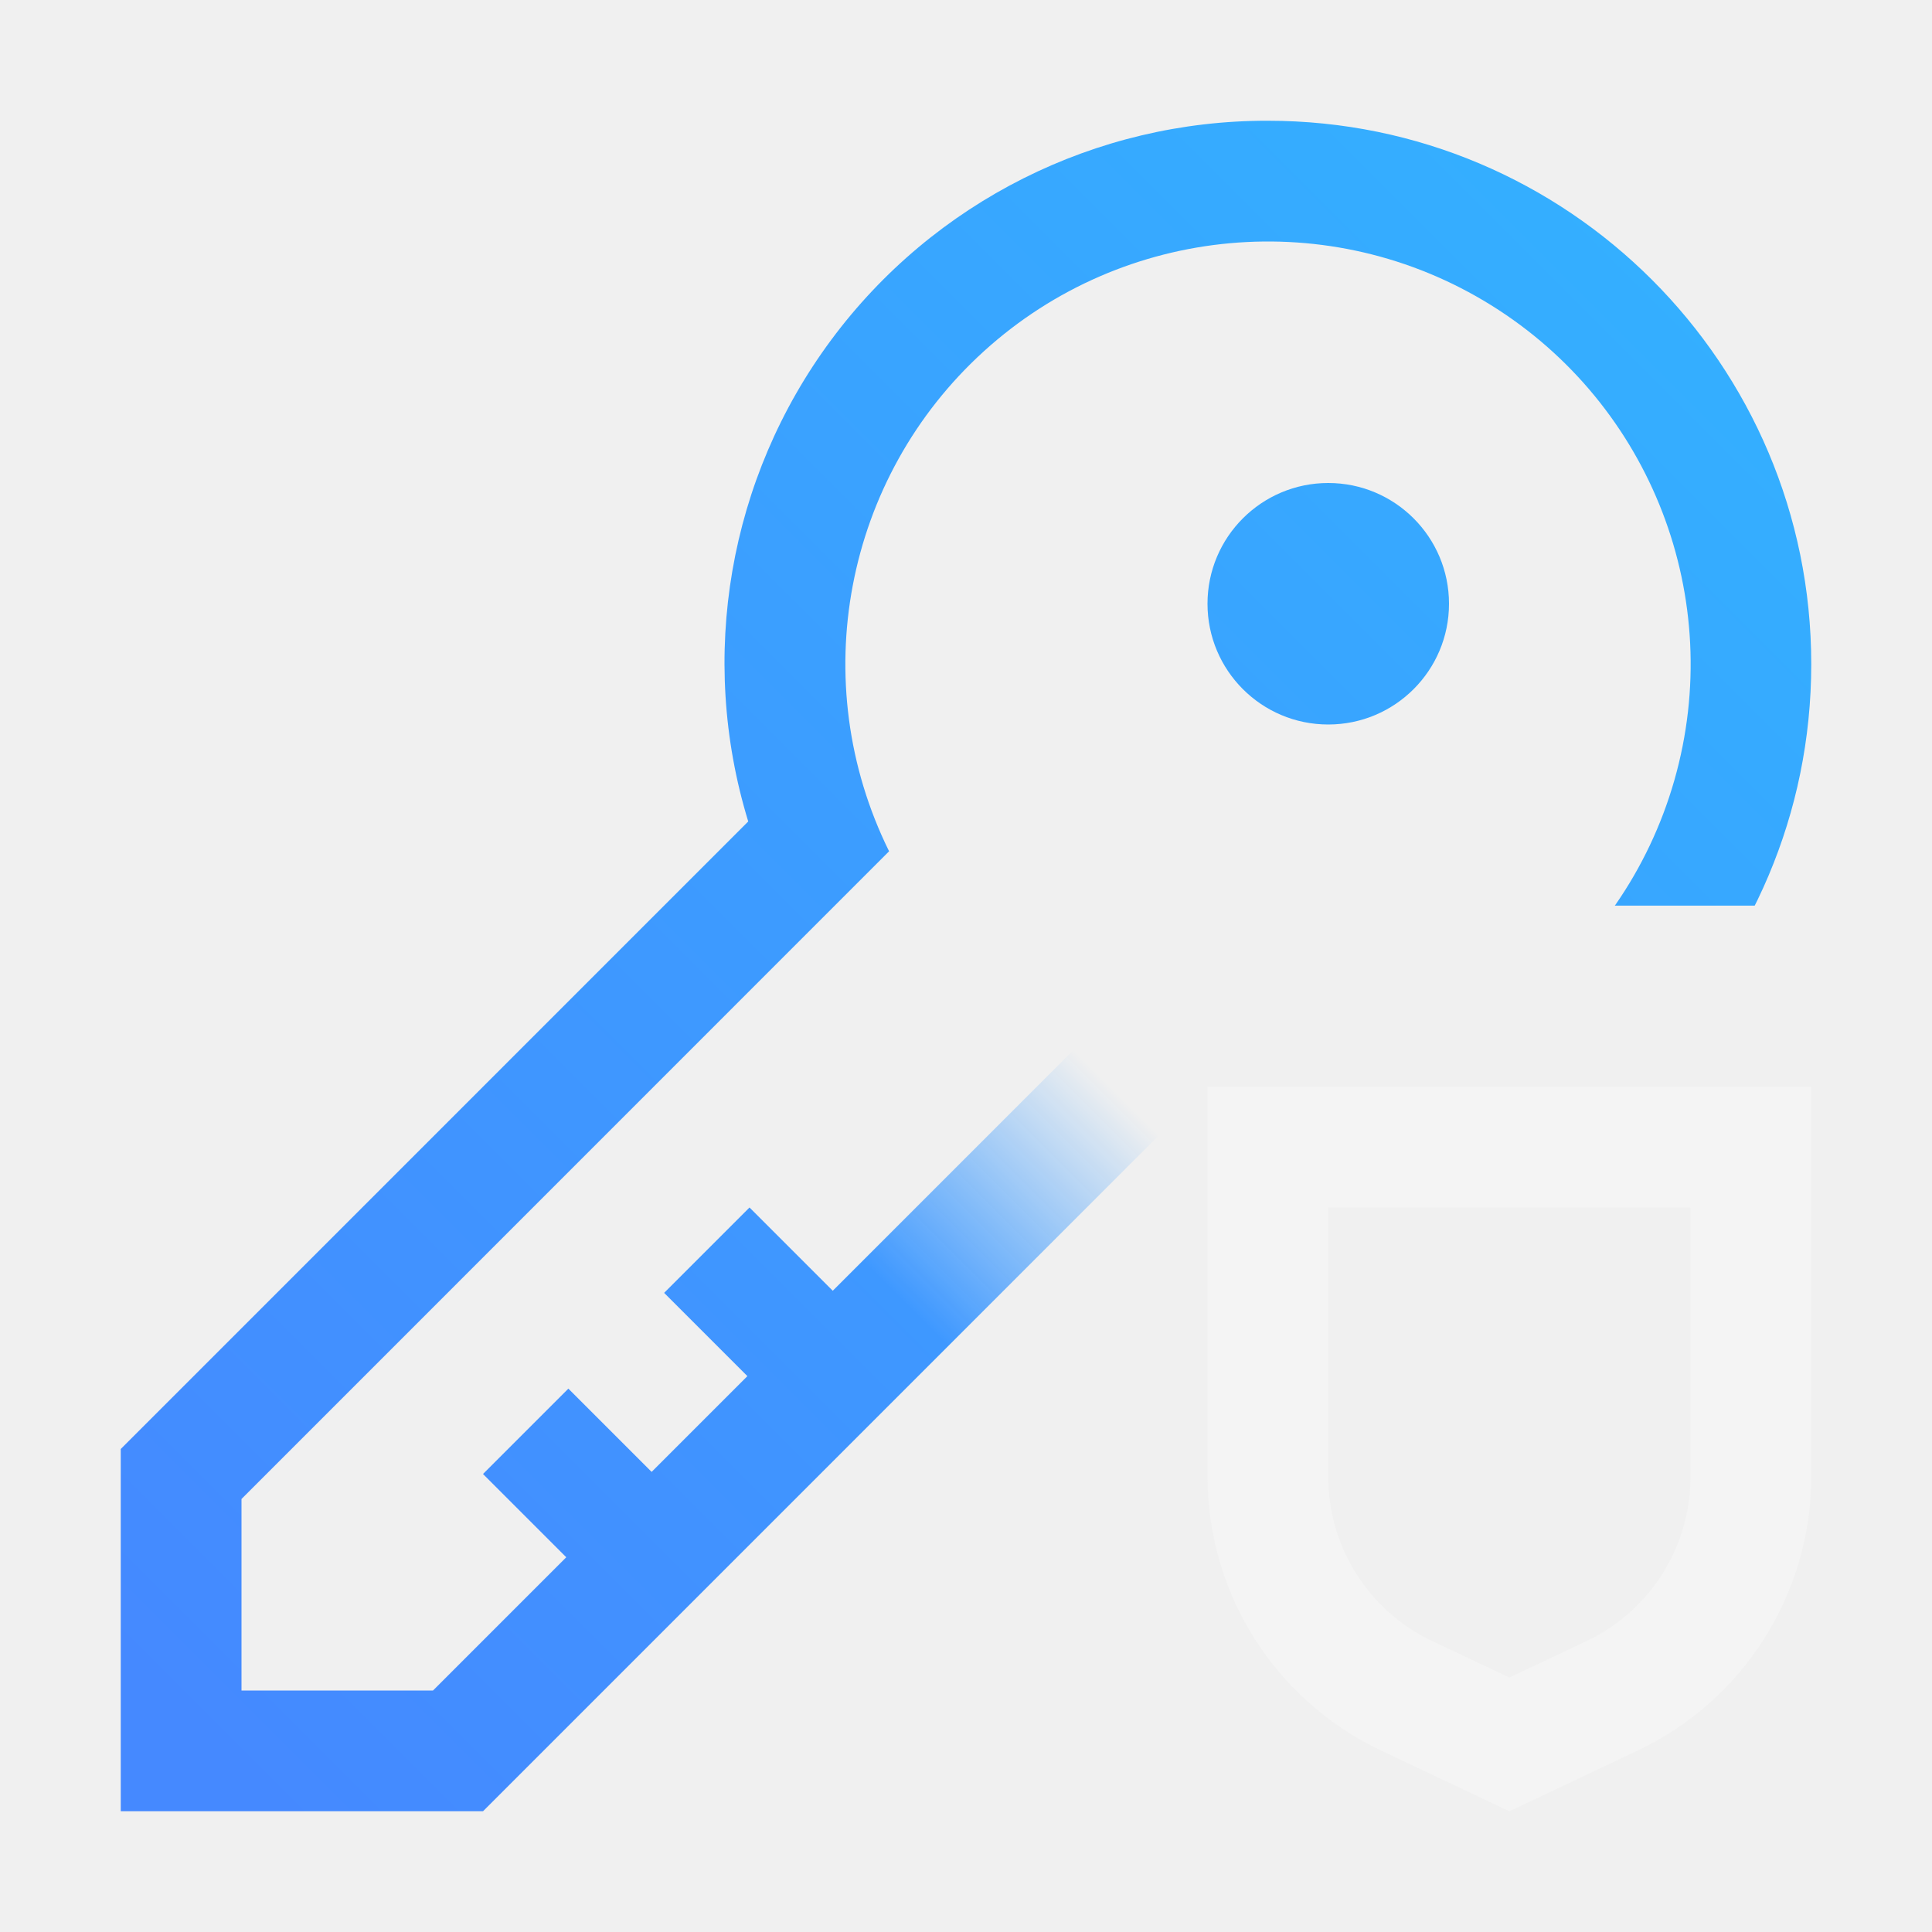
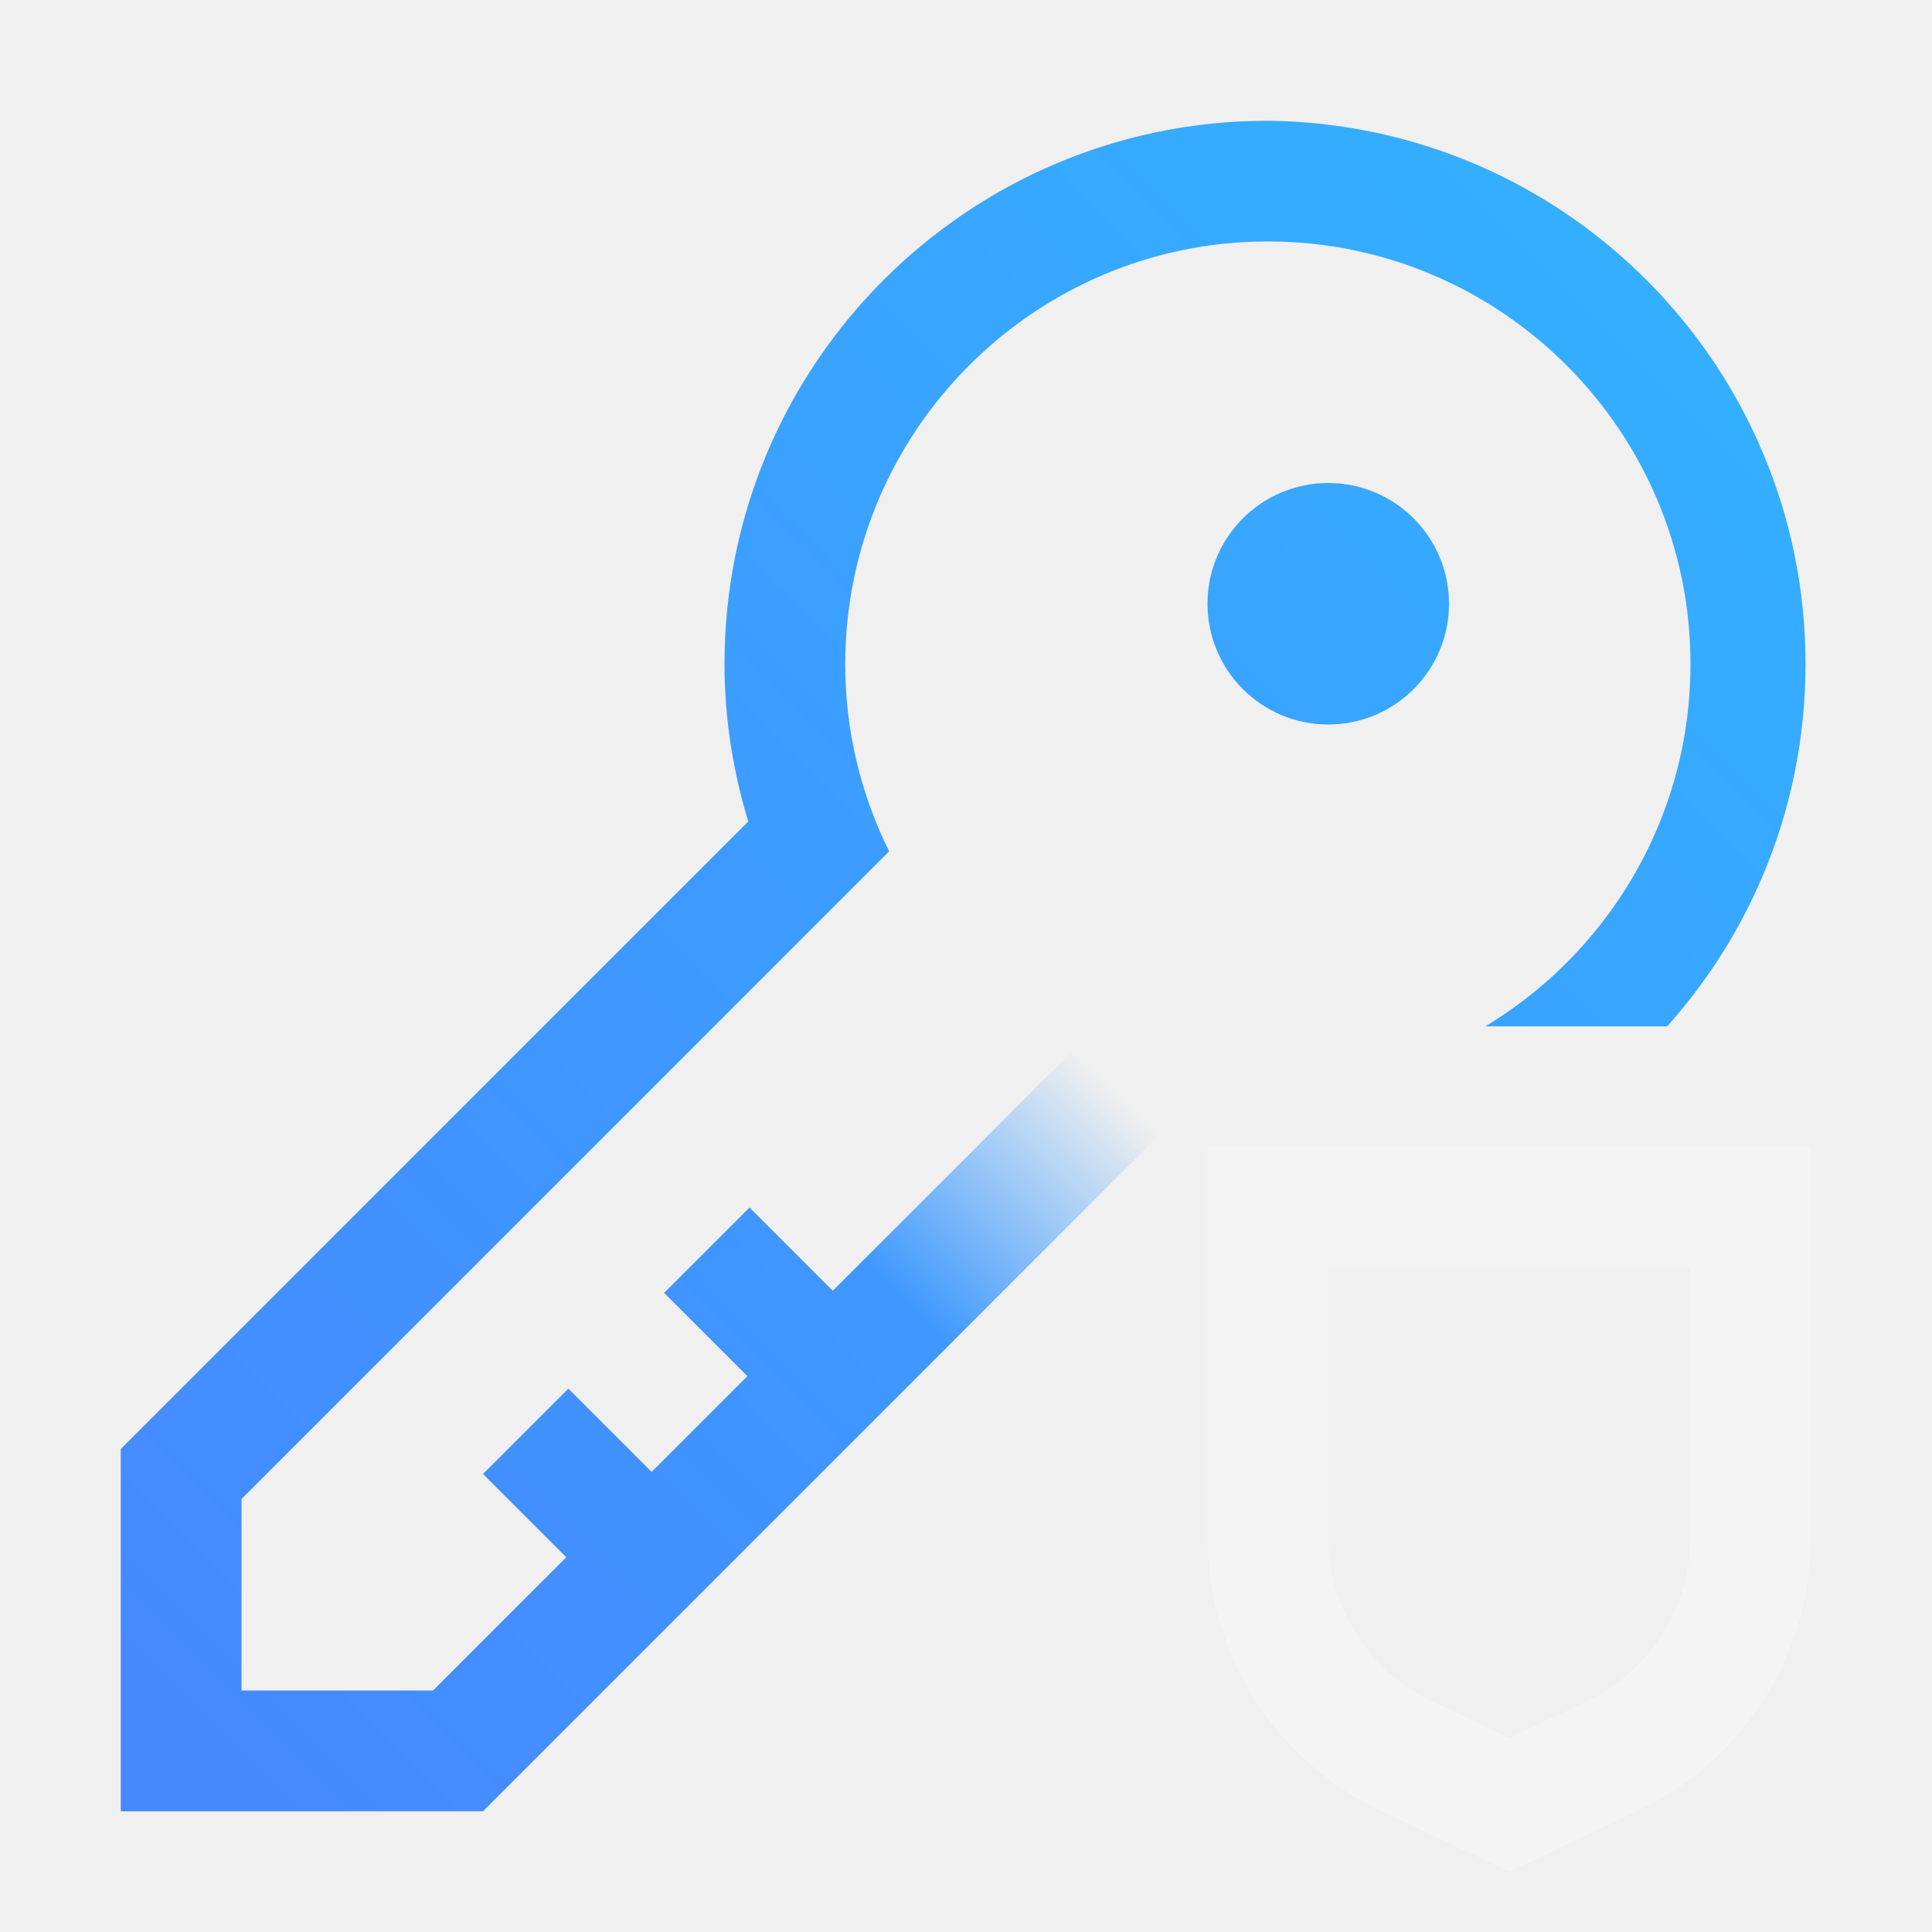
<svg xmlns="http://www.w3.org/2000/svg" id="CloudHyperProtectCryptoServices" viewBox="0 0 32 32">
  <defs>
-     <linearGradient id="sp2cxr2s3a" x1="6.604" y1="28.604" x2="20.604" y2="14.604" gradientUnits="userSpaceOnUse">
+     <linearGradient id="pvm21kn6ma" x1="6.604" y1="28.604" x2="20.604" y2="14.604" gradientUnits="userSpaceOnUse">
      <stop offset=".55" stop-color="#fff" />
      <stop offset=".8" stop-color="#fff" stop-opacity="0" />
    </linearGradient>
-     <linearGradient id="v3r02hsrwc" y1="32" x2="32" gradientUnits="userSpaceOnUse">
+     <linearGradient id="7qjvdpmwac" x1="0" y1="32" x2="32" y2="0" gradientUnits="userSpaceOnUse">
      <stop offset=".1" stop-color="#4589ff" />
      <stop offset=".9" stop-color="#33b1ff" />
    </linearGradient>
-     <mask id="fp7696w8rb" x="0" y="0" width="32" height="32" maskUnits="userSpaceOnUse">
-       <path style="fill:url(#sp2cxr2s3a)" d="m20.586 14.586-6.793 6.793L12.414 20 11 21.414l1.379 1.379-1.586 1.586L9.414 23 8 24.414l1.379 1.379-2.793 2.793L8 30l14-14-1.414-1.414z" />
-       <circle cx="22" cy="10" r="2" style="fill:#fff" />
-       <path d="M21 2a8.979 8.979 0 0 0-8.607 11.606L2 24v6h6l-.828-2H4v-3.172L14.726 14.1A7 7 0 1 1 21 18v2a9 9 0 0 0 0-18z" style="fill:#fff" />
-       <path transform="rotate(-90 26 20.5)" d="M20.5 14.5h11v12h-11z" />
+     <mask id="m9j519ei9b" x="0" y="0" width="32" height="32" maskUnits="userSpaceOnUse">
+       <path style="fill:url(#pvm21kn6ma);stroke-width:0" d="m20.586 14.586-6.793 6.793L12.414 20 11 21.414l1.379 1.379-1.586 1.586L9.414 23 8 24.414l1.379 1.379-2.793 2.793L8 30l14-14-1.414-1.414z" />
+       <circle cx="22" cy="10" r="2" style="fill:#fff;stroke-width:0" />
+       <path d="M21 2a9 9 0 0 0-9 9c0 .908.143 1.78.393 2.606L2 24v6h6l-.828-2H4v-3.172l10.726-10.727v-.003A6.94 6.94 0 0 1 14 10.999c0-3.86 3.14-7 7-7s7 3.14 7 7-3.14 7-7 7v2A9 9 0 0 0 21 2z" style="fill:#fff;stroke-width:0" />
+       <path transform="rotate(-90 26 21.5)" style="stroke-width:0" d="M21.5 15.5h9v12h-9z" />
    </mask>
  </defs>
-   <g style="mask:url(#fp7696w8rb)">
-     <path style="fill:url(#v3r02hsrwc)" d="M0 0h32v32H0z" />
+   <g style="mask:url(#m9j519ei9b)">
+     <path style="fill:url(#7qjvdpmwac);stroke-width:0" d="M0 0h32v32H0z" />
  </g>
-   <path d="m25 30-2.139-1.013A5.021 5.021 0 0 1 20 24.468V18h10v6.468a5.021 5.021 0 0 1-2.861 4.519zm-3-10v4.468a3.012 3.012 0 0 0 1.717 2.711l1.283.607 1.283-.607A3.012 3.012 0 0 0 28 24.468V20z" style="fill:#f4f4f4" />
+   <path d="m25 31-2.139-1.013A5.022 5.022 0 0 1 20 25.467v-6.468h10v6.468a5.023 5.023 0 0 1-2.861 4.52L25 31zm-3-10v4.468c0 1.153.674 2.218 1.717 2.711l1.283.607 1.283-.607A3.012 3.012 0 0 0 28 25.468V21h-6z" style="fill:#f4f4f4;stroke-width:0" />
</svg>
